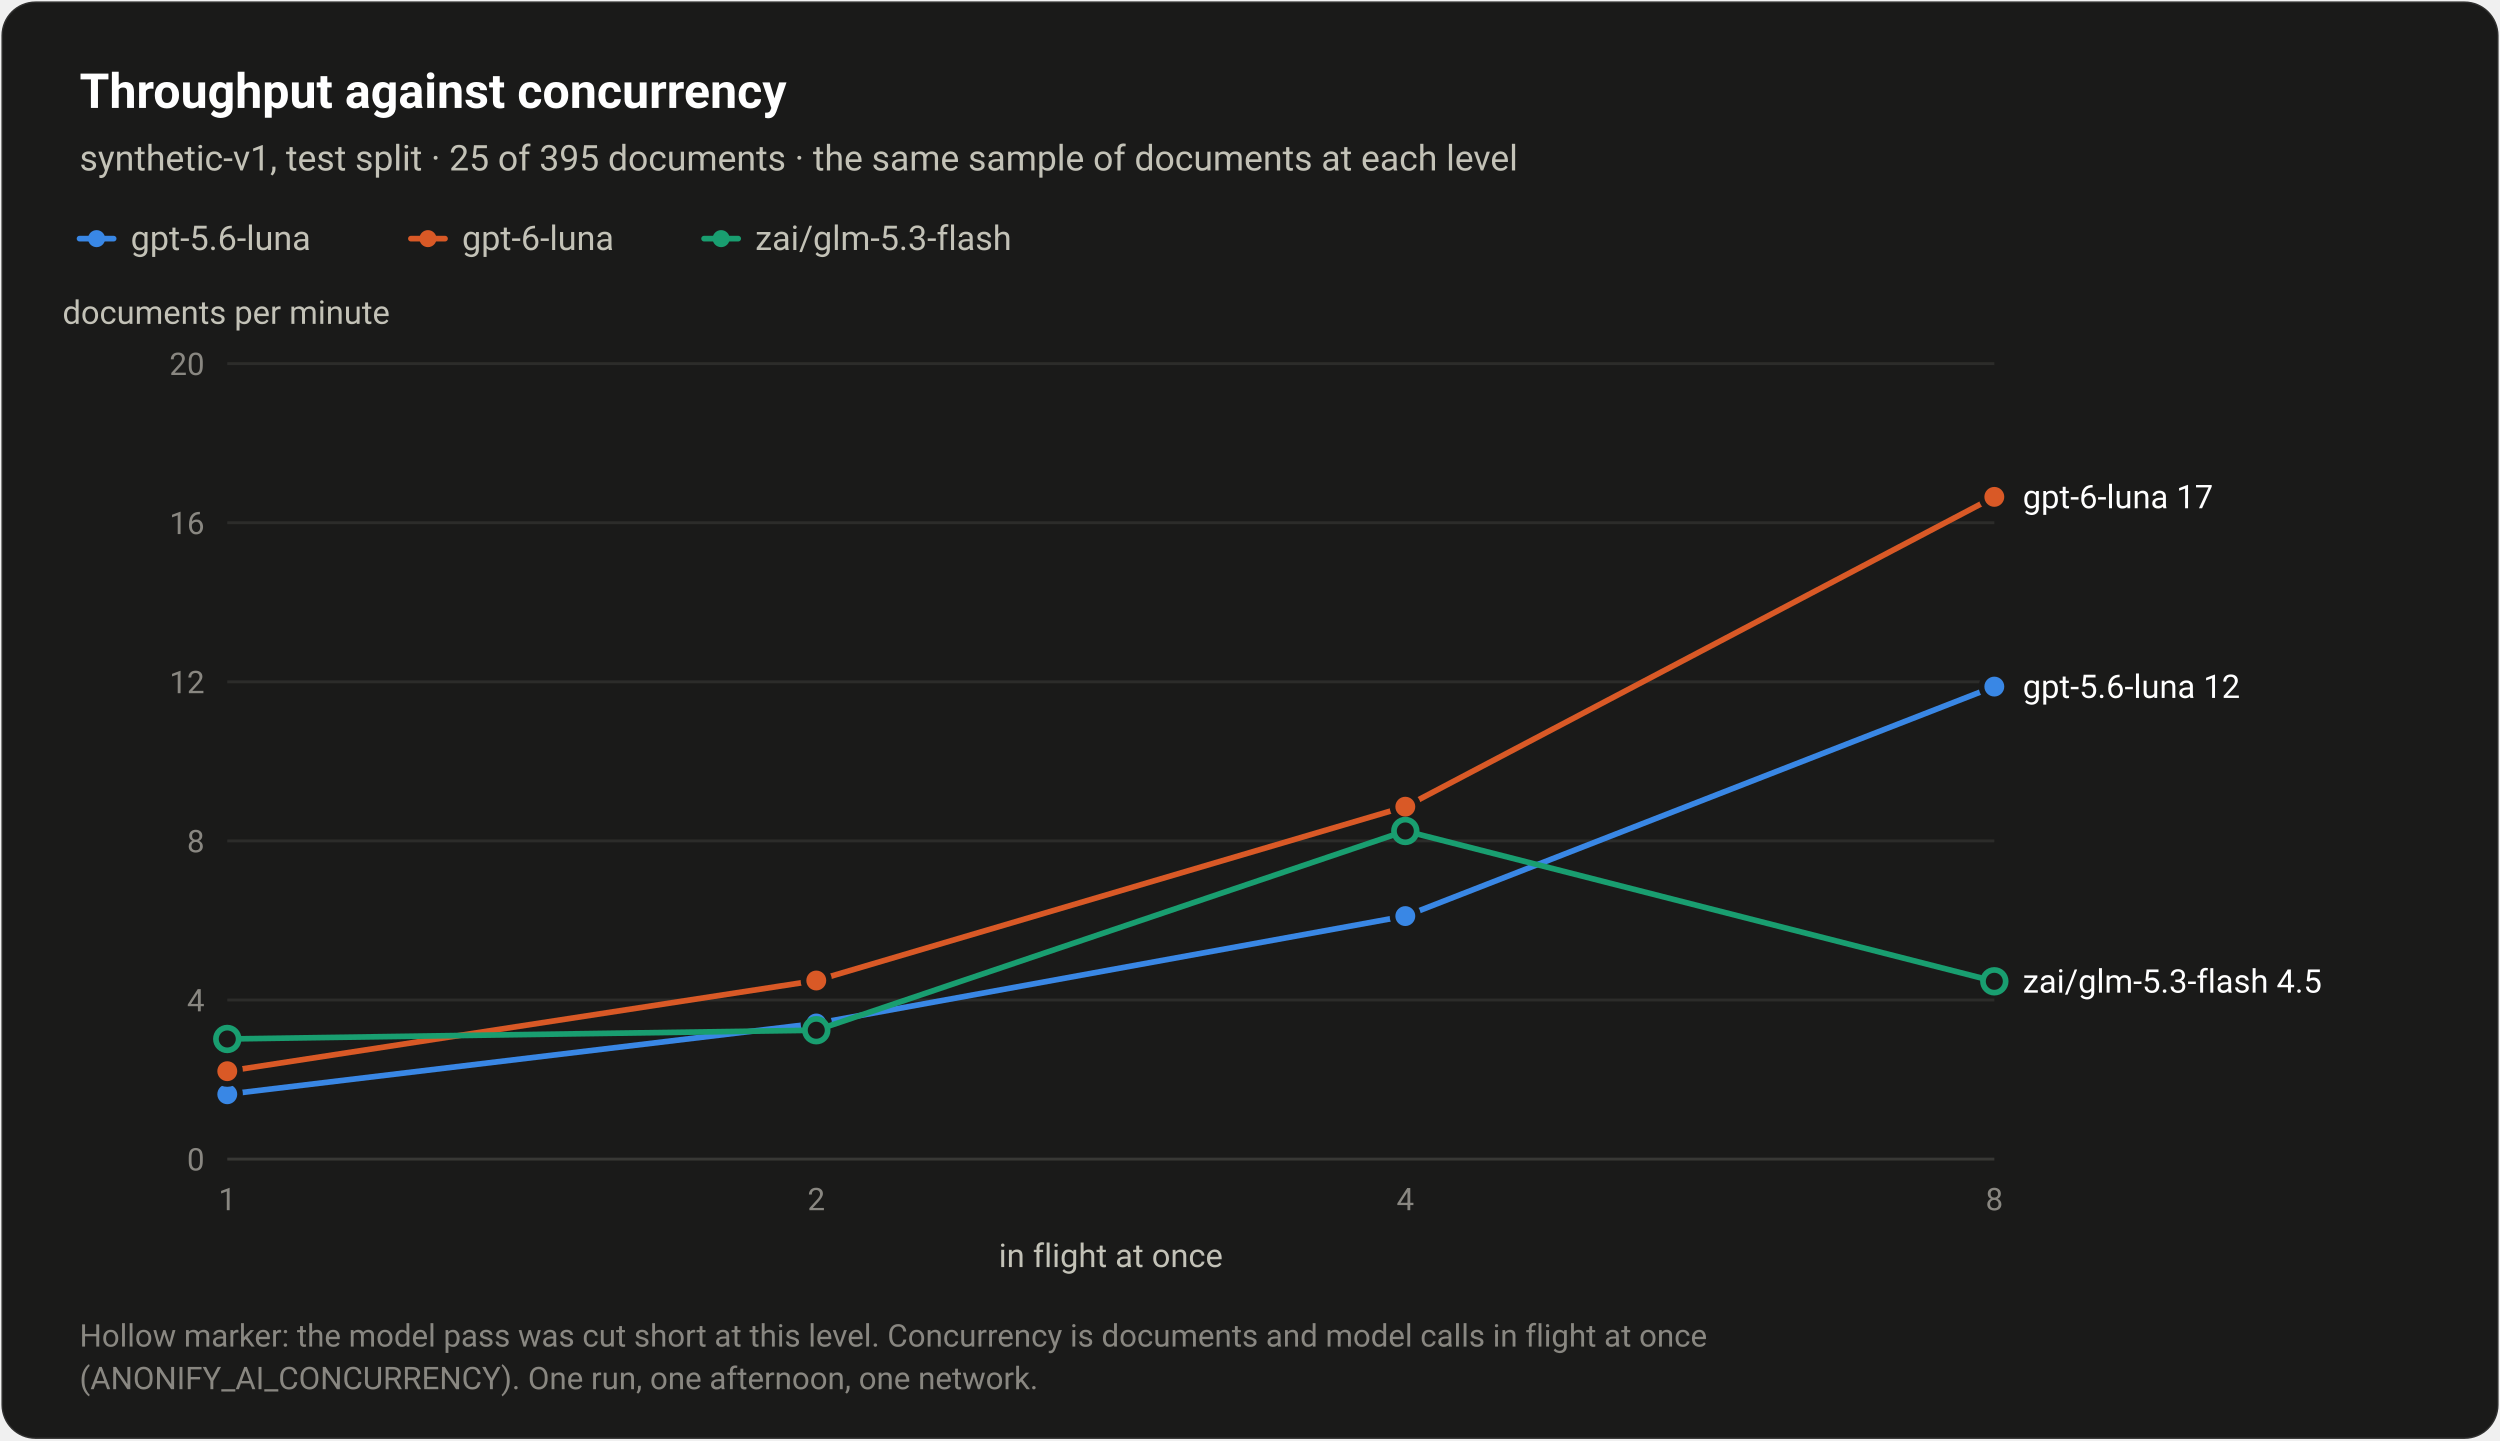
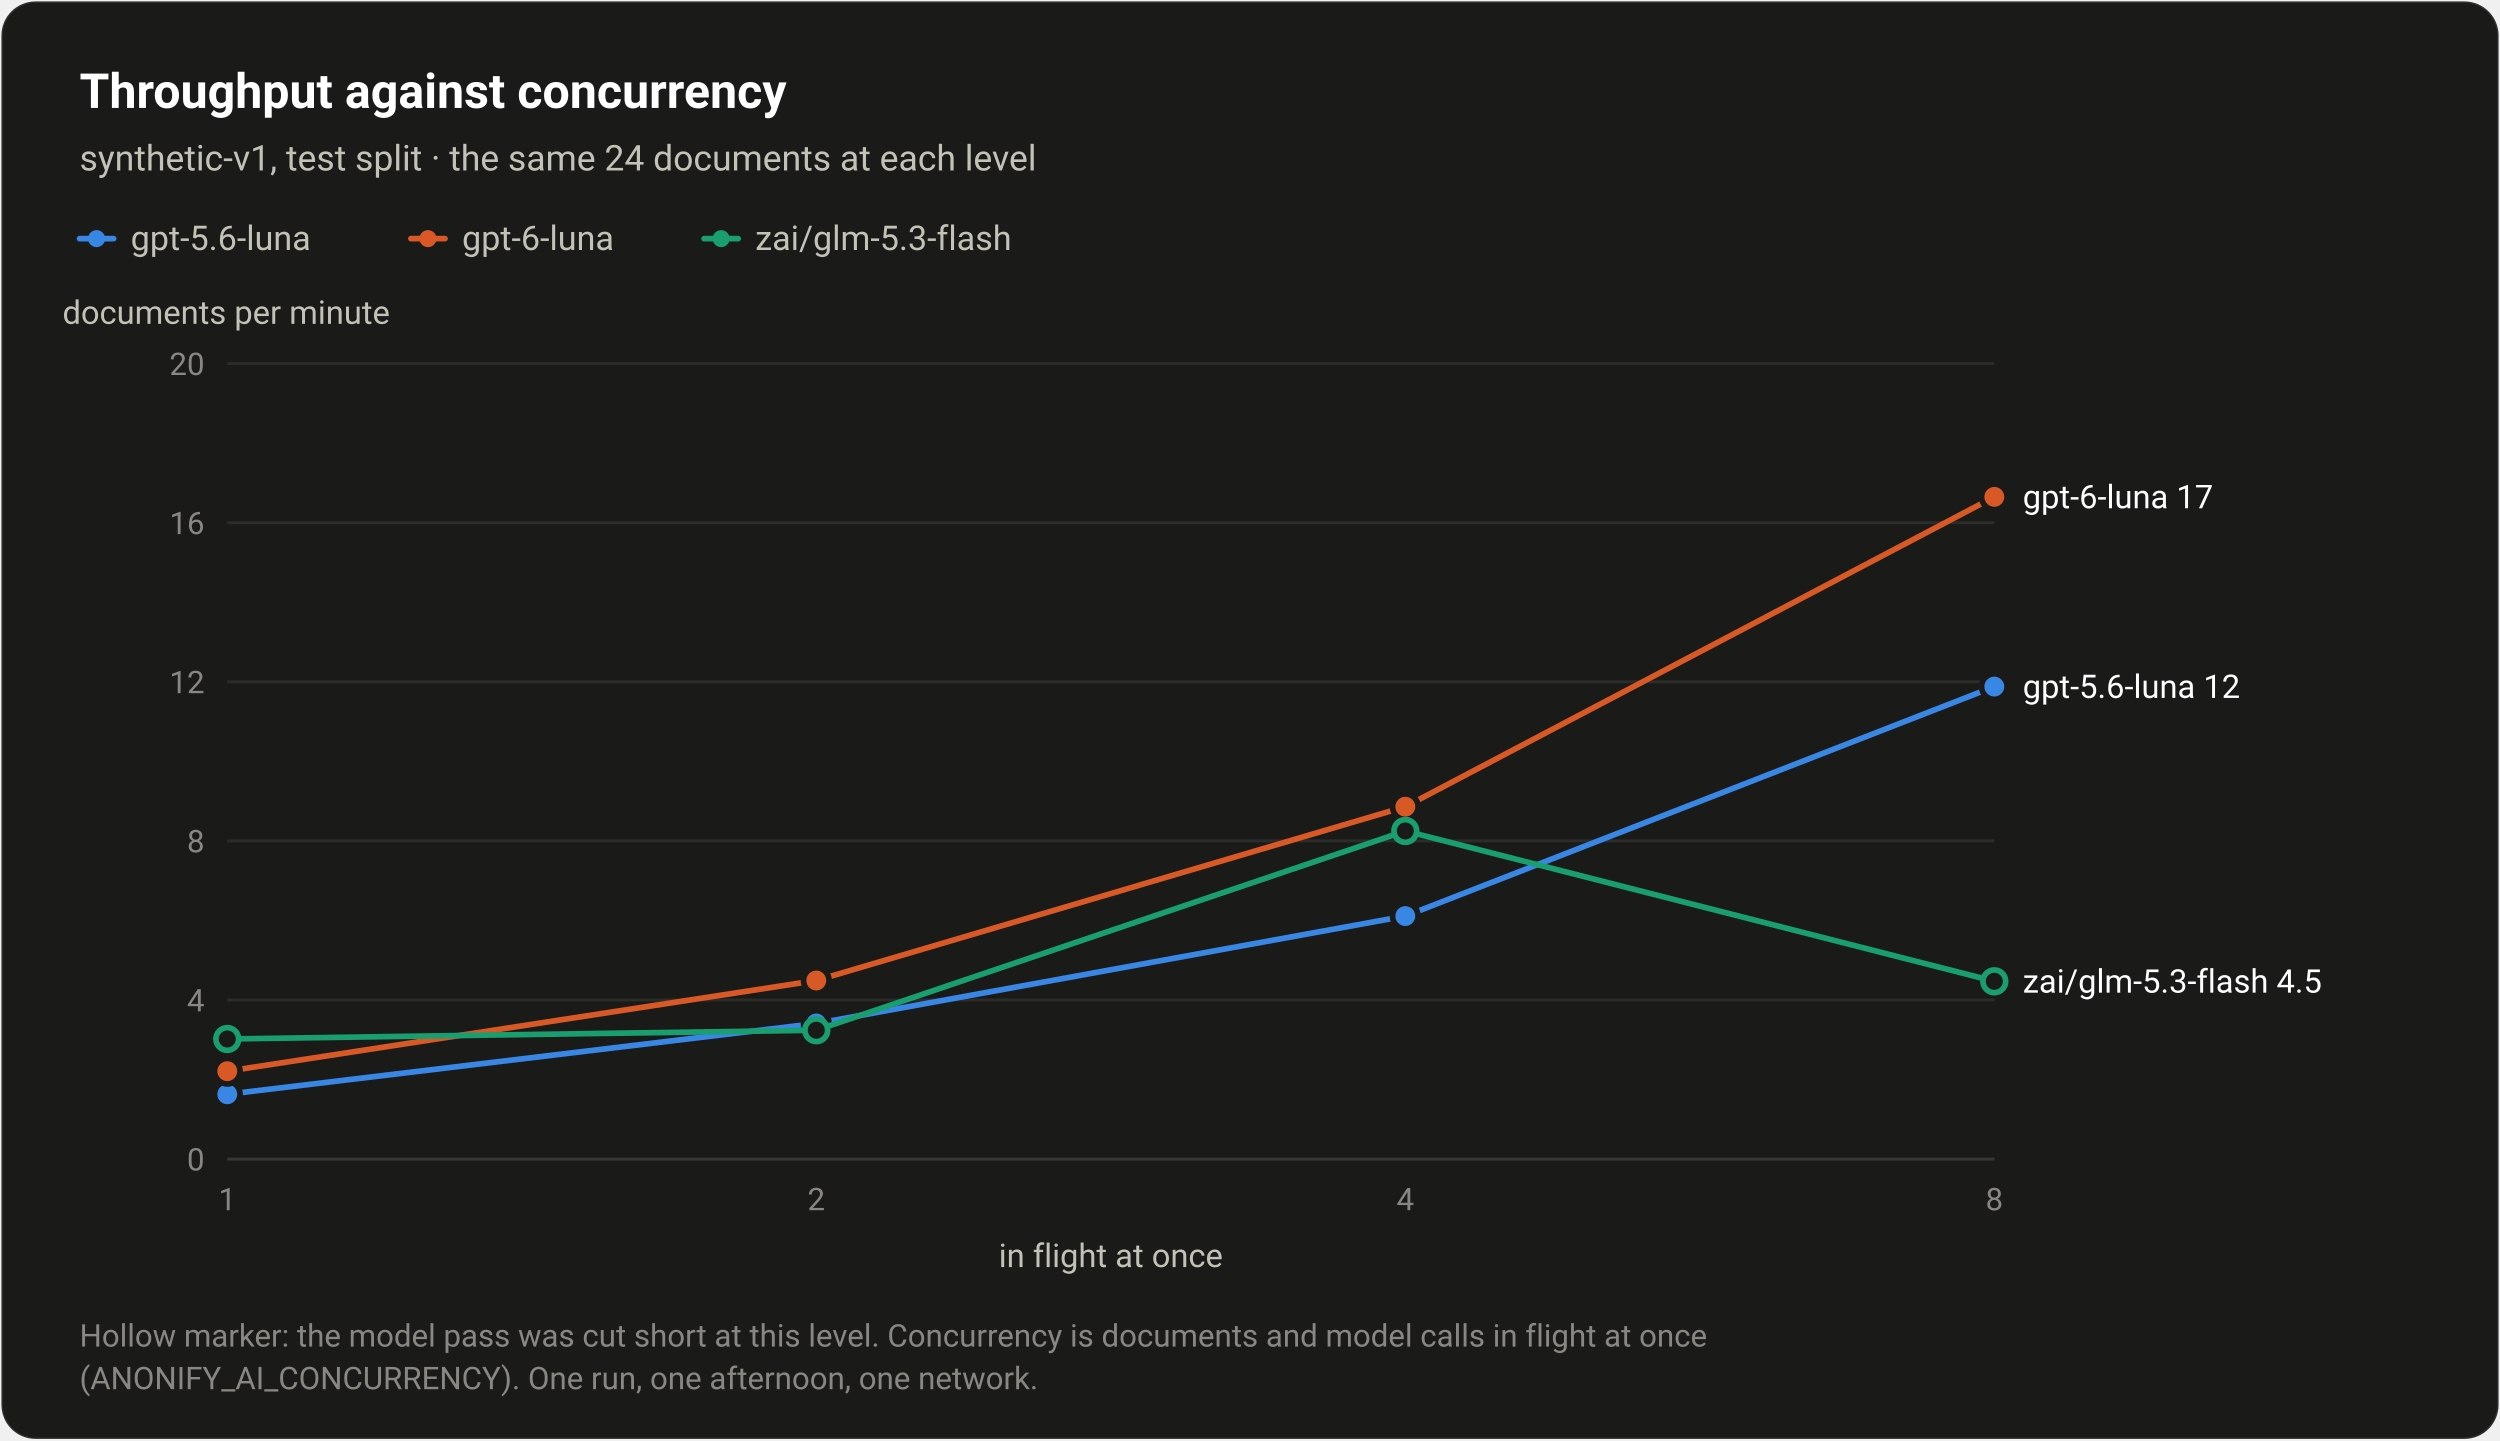
<svg xmlns="http://www.w3.org/2000/svg" width="880" height="507" viewBox="0 0 880 507" role="img" aria-labelledby="t d" font-family="system-ui, -apple-system, &quot;Segoe UI&quot;, Roboto, sans-serif">
  <rect x="0.5" y="0.5" width="879" height="506" rx="12" fill="#1a1a19" stroke="rgba(255,255,255,0.10)" />
  <text x="28" y="38" font-size="17" font-weight="600" fill="#ffffff">Throughput against concurrency</text>
-   <text x="28" y="60" font-size="12.5" fill="#c3c2b7">synthetic-v1, test split · 25 of 395 documents · the same sample of documents at each level</text>
+   <text x="28" y="60" font-size="12.5" fill="#c3c2b7">synthetic-v1, test split · the same 24 documents at each level</text>
  <line x1="28" y1="84" x2="40" y2="84" stroke="#3987e5" stroke-width="2" stroke-linecap="round" />
  <circle cx="34" cy="84" r="3" fill="#3987e5" />
  <text x="46" y="88" font-size="12" fill="#c3c2b7">gpt-5.6-luna</text>
  <line x1="144.64" y1="84" x2="156.64" y2="84" stroke="#d95926" stroke-width="2" stroke-linecap="round" />
  <circle cx="150.64" cy="84" r="3" fill="#d95926" />
  <text x="162.64" y="88" font-size="12" fill="#c3c2b7">gpt-6-luna</text>
  <line x1="247.84" y1="84" x2="259.84" y2="84" stroke="#199e70" stroke-width="2" stroke-linecap="round" />
  <circle cx="253.84" cy="84" r="3" fill="#199e70" />
  <text x="265.84" y="88" font-size="12" fill="#c3c2b7">zai/glm-5.3-flash</text>
  <line x1="80" y1="408" x2="702" y2="408" stroke="#383835" />
  <text x="72" y="412" font-size="11" fill="#898781" text-anchor="end">0</text>
  <line x1="80" y1="352" x2="702" y2="352" stroke="#2c2c2a" />
  <text x="72" y="356" font-size="11" fill="#898781" text-anchor="end">4</text>
  <line x1="80" y1="296" x2="702" y2="296" stroke="#2c2c2a" />
  <text x="72" y="300" font-size="11" fill="#898781" text-anchor="end">8</text>
  <line x1="80" y1="240" x2="702" y2="240" stroke="#2c2c2a" />
  <text x="72" y="244" font-size="11" fill="#898781" text-anchor="end">12</text>
  <line x1="80" y1="184" x2="702" y2="184" stroke="#2c2c2a" />
  <text x="72" y="188" font-size="11" fill="#898781" text-anchor="end">16</text>
  <line x1="80" y1="128" x2="702" y2="128" stroke="#2c2c2a" />
  <text x="72" y="132" font-size="11" fill="#898781" text-anchor="end">20</text>
  <text x="80" y="426" font-size="11" fill="#898781" text-anchor="middle">1</text>
  <text x="287.33" y="426" font-size="11" fill="#898781" text-anchor="middle">2</text>
  <text x="494.67" y="426" font-size="11" fill="#898781" text-anchor="middle">4</text>
  <text x="702" y="426" font-size="11" fill="#898781" text-anchor="middle">8</text>
  <text x="391" y="446" font-size="11.5" fill="#c3c2b7" text-anchor="middle">in flight at once</text>
  <text x="22" y="114" font-size="11.5" fill="#c3c2b7">documents per minute</text>
  <polyline points="80,385.18 287.33,360.26 494.67,322.46 702,241.68" fill="none" stroke="#3987e5" stroke-width="2" stroke-linejoin="round" stroke-linecap="round" />
  <g>
    <circle cx="80" cy="385.18" r="12" fill="transparent" />
    <circle cx="80" cy="385.18" r="4.5" fill="#3987e5" stroke="#1a1a19" stroke-width="2" />
  </g>
  <g>
    <circle cx="287.33" cy="360.26" r="12" fill="transparent" />
    <circle cx="287.33" cy="360.26" r="4.5" fill="#3987e5" stroke="#1a1a19" stroke-width="2" />
  </g>
  <g>
    <circle cx="494.67" cy="322.46" r="12" fill="transparent" />
    <circle cx="494.67" cy="322.46" r="4.5" fill="#3987e5" stroke="#1a1a19" stroke-width="2" />
  </g>
  <g>
    <circle cx="702" cy="241.68" r="12" fill="transparent" />
    <circle cx="702" cy="241.68" r="4.5" fill="#3987e5" stroke="#1a1a19" stroke-width="2" />
  </g>
  <polyline points="80,377.06 287.33,345.14 494.67,283.96 702,174.9" fill="none" stroke="#d95926" stroke-width="2" stroke-linejoin="round" stroke-linecap="round" />
  <g>
    <circle cx="80" cy="377.06" r="12" fill="transparent" />
    <circle cx="80" cy="377.06" r="4.5" fill="#d95926" stroke="#1a1a19" stroke-width="2" />
  </g>
  <g>
    <circle cx="287.33" cy="345.14" r="12" fill="transparent" />
    <circle cx="287.33" cy="345.14" r="4.5" fill="#d95926" stroke="#1a1a19" stroke-width="2" />
  </g>
  <g>
    <circle cx="494.67" cy="283.96" r="12" fill="transparent" />
    <circle cx="494.67" cy="283.96" r="4.5" fill="#d95926" stroke="#1a1a19" stroke-width="2" />
  </g>
  <g>
    <circle cx="702" cy="174.9" r="12" fill="transparent" />
    <circle cx="702" cy="174.9" r="4.5" fill="#d95926" stroke="#1a1a19" stroke-width="2" />
  </g>
  <polyline points="80,365.72 287.33,362.64 494.67,292.5 702,345.42" fill="none" stroke="#199e70" stroke-width="2" stroke-linejoin="round" stroke-linecap="round" />
  <g>
    <circle cx="80" cy="365.72" r="12" fill="transparent" />
    <circle cx="80" cy="365.72" r="4" fill="#1a1a19" stroke="#199e70" stroke-width="2" />
  </g>
  <g>
    <circle cx="287.33" cy="362.64" r="12" fill="transparent" />
    <circle cx="287.33" cy="362.64" r="4" fill="#1a1a19" stroke="#199e70" stroke-width="2" />
  </g>
  <g>
    <circle cx="494.67" cy="292.5" r="12" fill="transparent" />
    <circle cx="494.67" cy="292.5" r="4" fill="#1a1a19" stroke="#199e70" stroke-width="2" />
  </g>
  <g>
    <circle cx="702" cy="345.42" r="12" fill="transparent" />
    <circle cx="702" cy="345.42" r="4" fill="#1a1a19" stroke="#199e70" stroke-width="2" />
  </g>
  <text x="712" y="178.9" font-size="11.5" fill="#ffffff">gpt-6-luna  17</text>
  <text x="712" y="245.68" font-size="11.5" fill="#ffffff">gpt-5.6-luna  12</text>
  <text x="712" y="349.42" font-size="11.5" fill="#ffffff">zai/glm-5.3-flash  4.5</text>
  <text x="28" y="474" font-size="11" fill="#898781">Hollow marker: the model pass was cut short at this level. Concurrency is documents and model calls in flight at once</text>
  <text x="28" y="489" font-size="11" fill="#898781">(ANONIFY_AI_CONCURRENCY). One run, one afternoon, one network.</text>
</svg>
